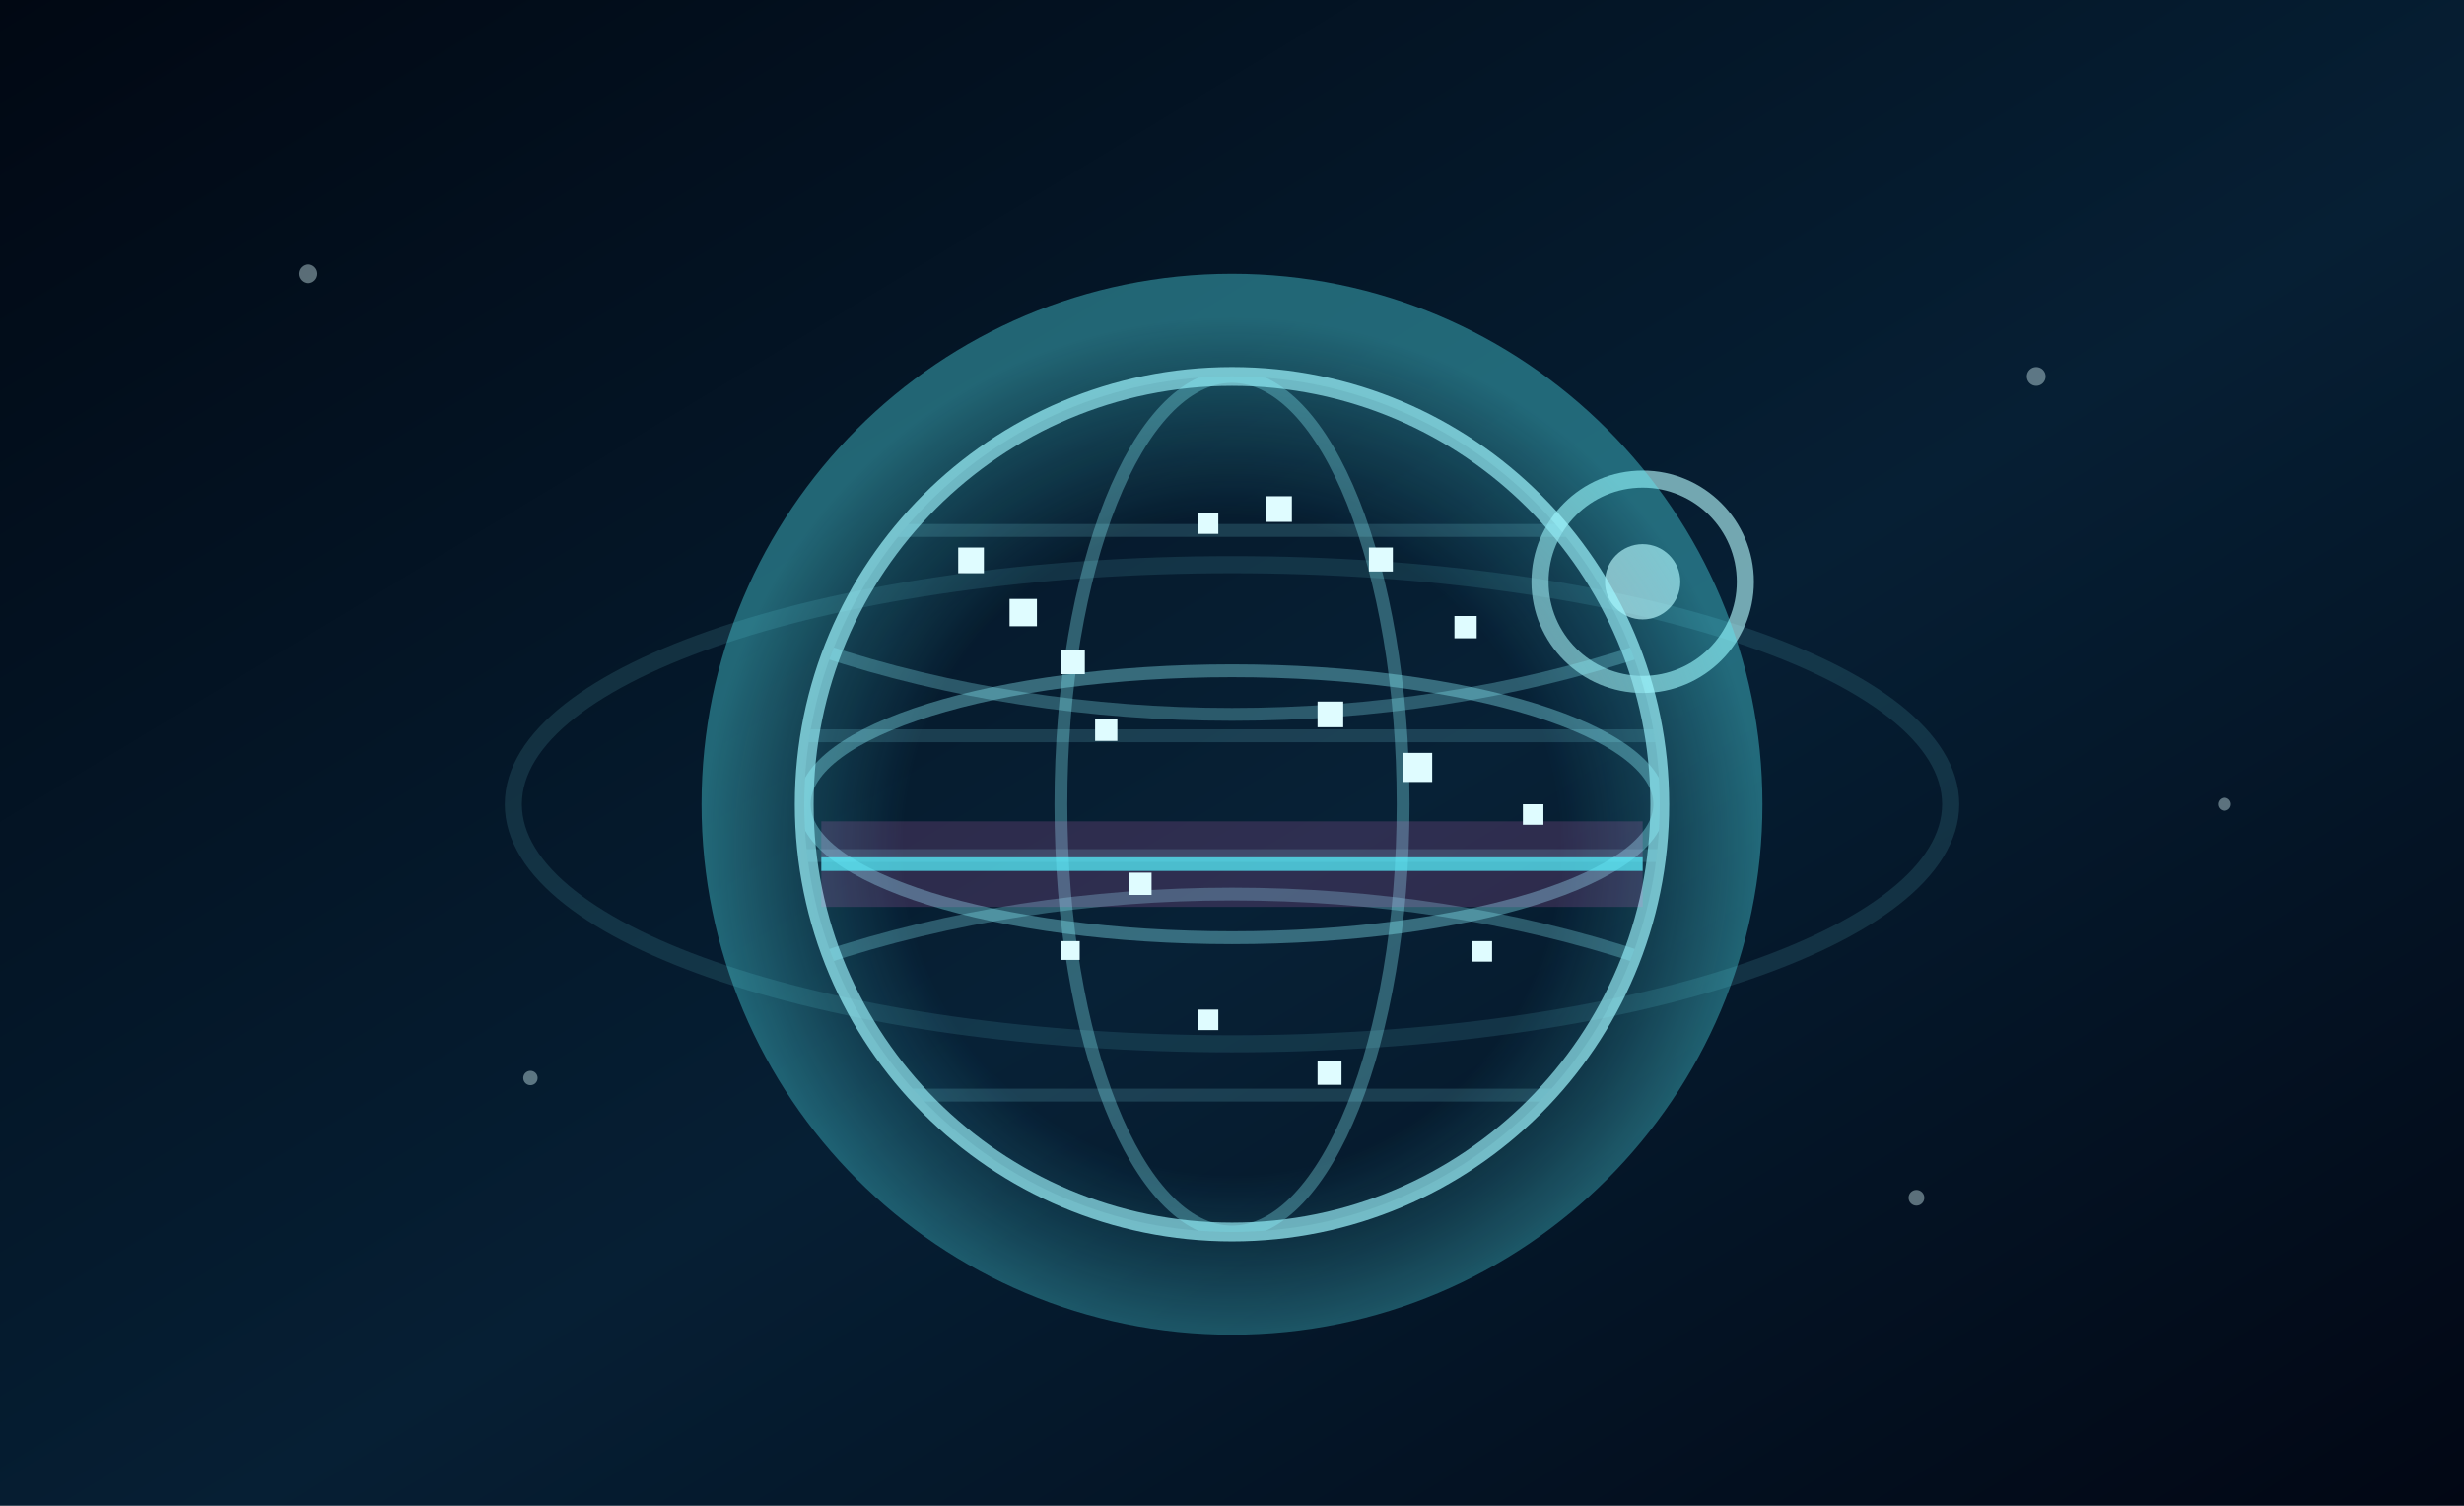
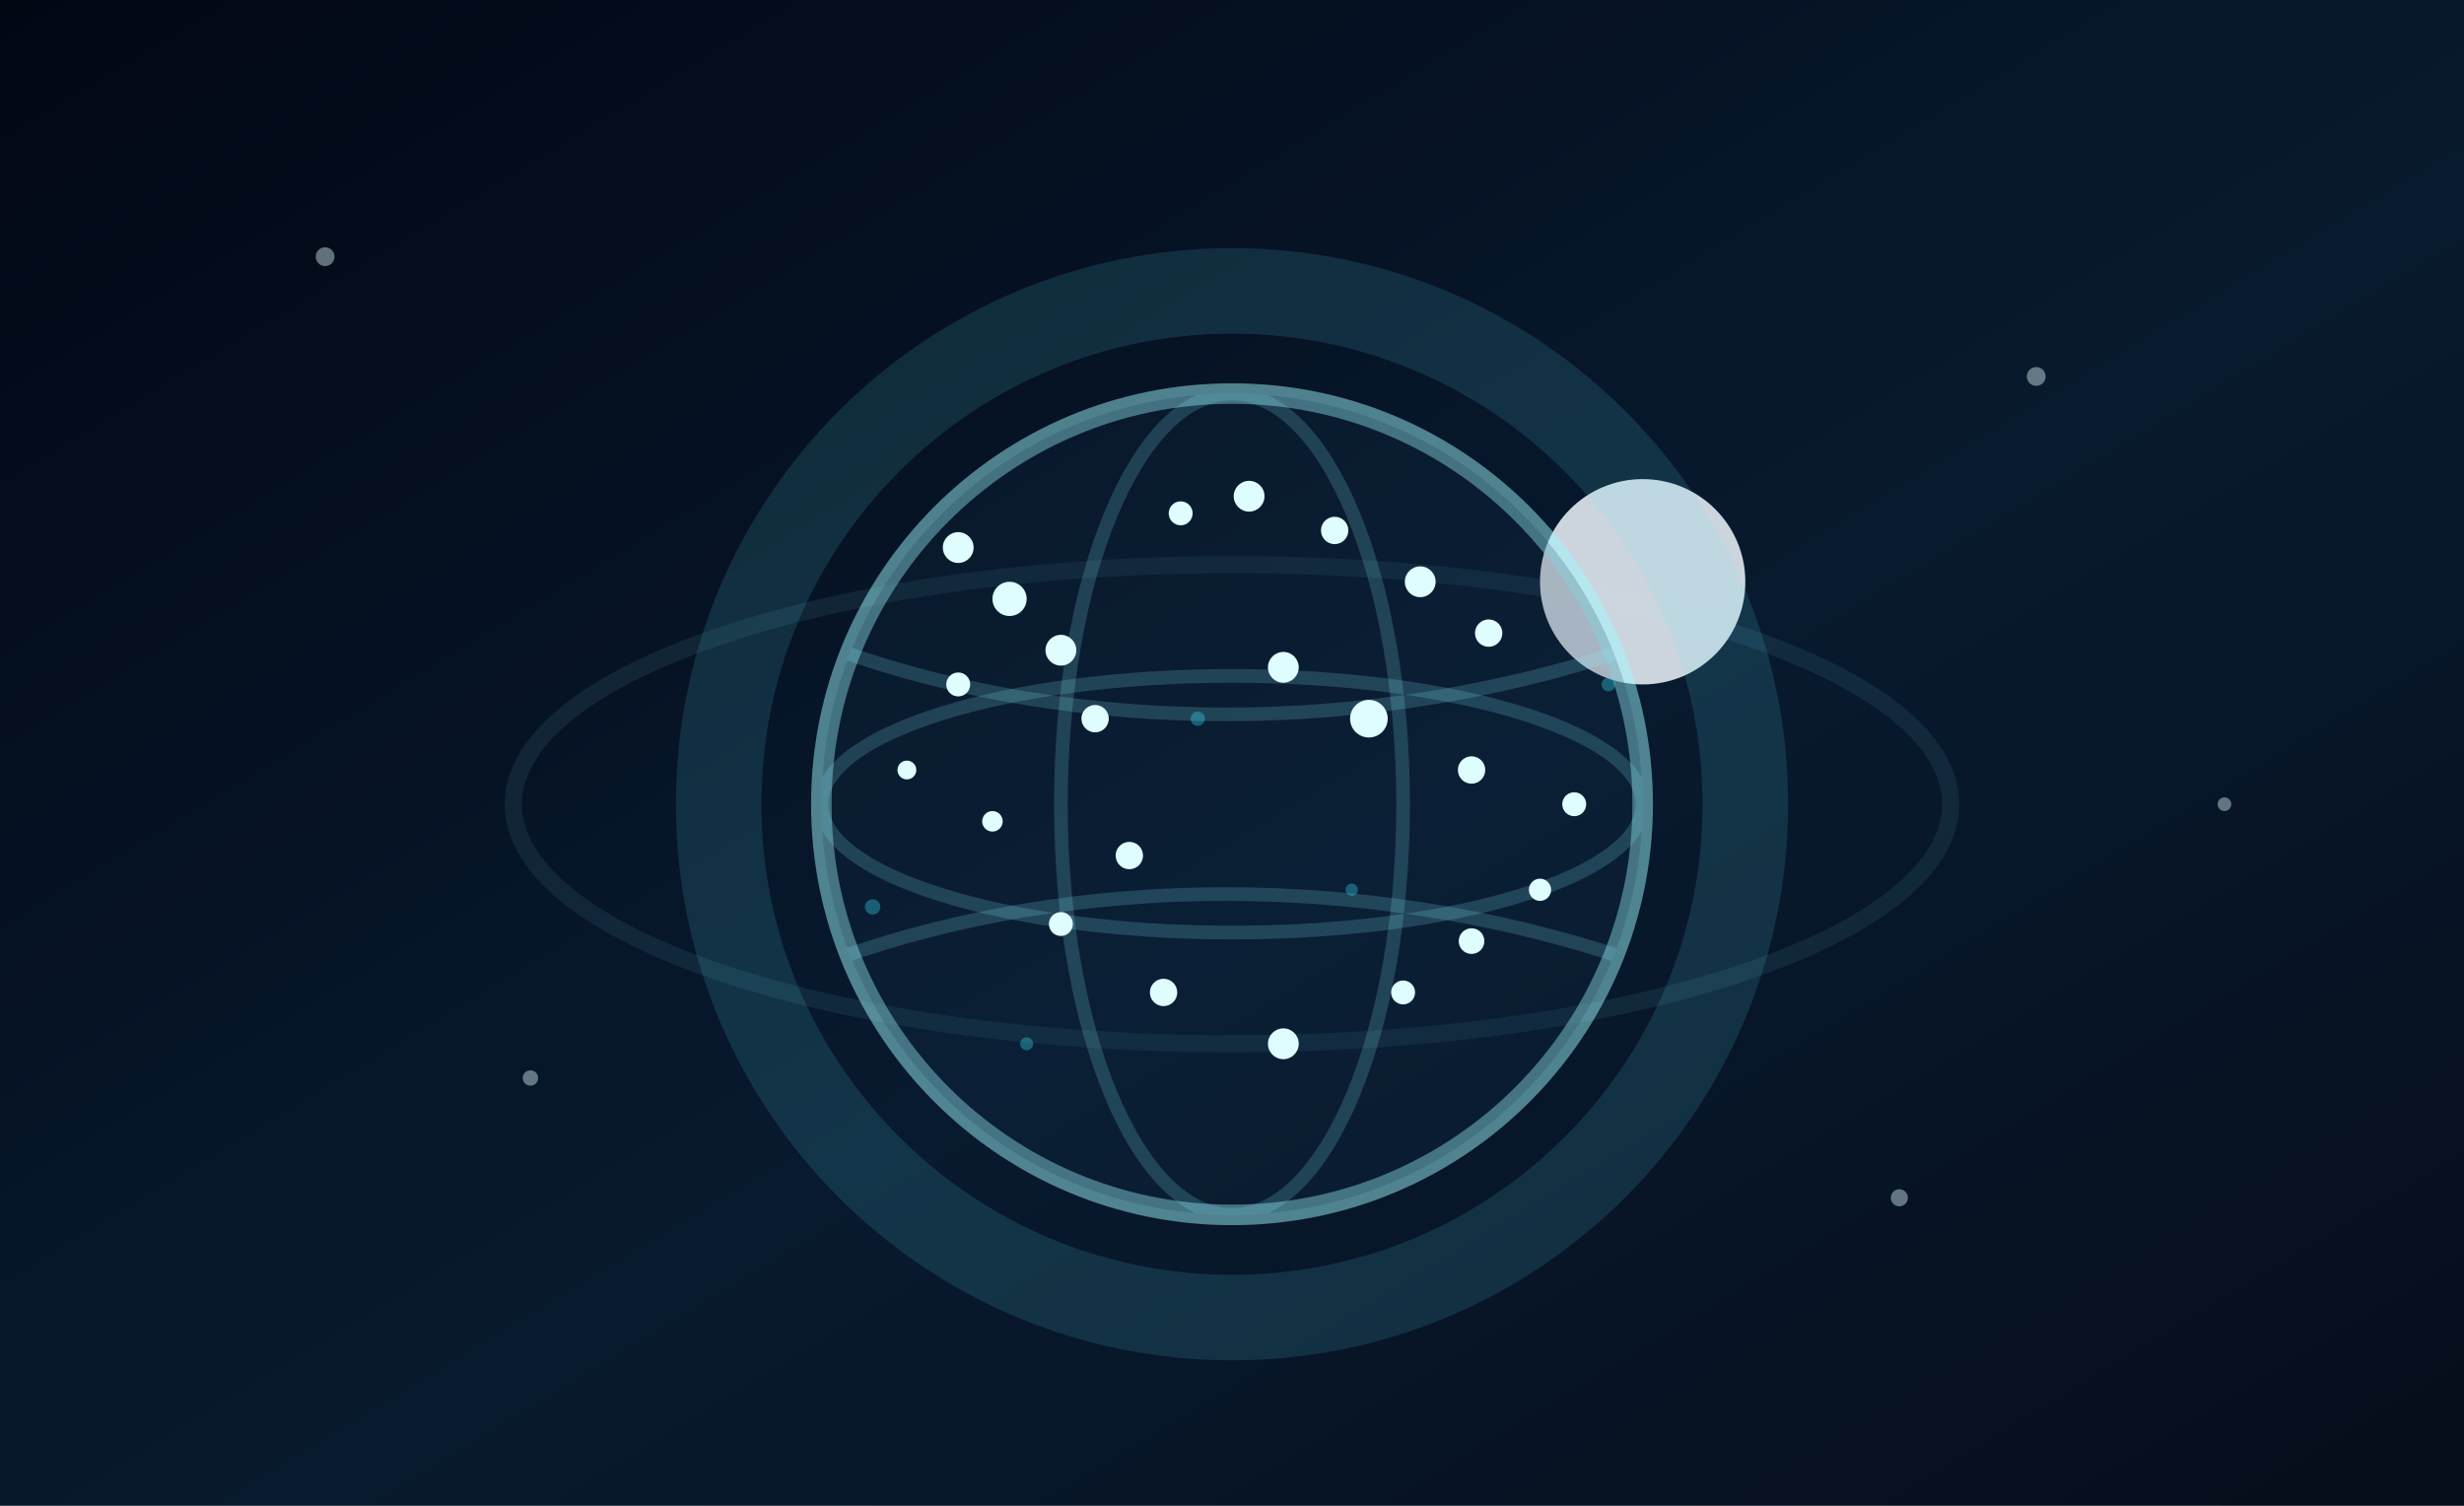
<svg xmlns="http://www.w3.org/2000/svg" viewBox="0 0 144 88">
  <defs>
    <linearGradient id="sky" x1="0" y1="0" x2="1" y2="1">
-       <stop offset="0" stop-color="#010813" />
-       <stop offset=".55" stop-color="#061f34" />
-       <stop offset="1" stop-color="#020714" />
+       <stop offset="0" stop-color="#020714" />
+       <stop offset=".56" stop-color="#081a2f" />
+       <stop offset="1" stop-color="#060d1a" />
    </linearGradient>
-     <radialGradient id="rim" cx="50%" cy="54%" r="50%">
-       <stop offset=".62" stop-color="#56f4ff" stop-opacity="0" />
-       <stop offset=".82" stop-color="#56f4ff" stop-opacity=".18" />
-       <stop offset="1" stop-color="#56f4ff" stop-opacity=".36" />
-     </radialGradient>
    <clipPath id="earthClip">
-       <circle cx="72" cy="47" r="25" />
+       <circle cx="72" cy="47" r="24" />
    </clipPath>
  </defs>
  <rect width="144" height="88" fill="url(#sky)" />
-   <g fill="#dffcff" opacity=".4">
-     <circle cx="18" cy="16" r=".55" />
-     <circle cx="31" cy="63" r=".42" />
+   <g fill="#dffcff" opacity=".42">
+     <circle cx="19" cy="15" r=".55" />
+     <circle cx="31" cy="63" r=".45" />
    <circle cx="119" cy="22" r=".55" />
-     <circle cx="112" cy="70" r=".46" />
-     <circle cx="130" cy="47" r=".38" />
+     <circle cx="111" cy="70" r=".5" />
+     <circle cx="130" cy="47" r=".4" />
  </g>
-   <ellipse cx="72" cy="47" rx="42" ry="14" fill="none" stroke="#7df5ff" stroke-opacity=".12" />
-   <circle cx="96" cy="34" r="6" fill="none" stroke="#b7fbff" stroke-opacity=".62" />
-   <circle cx="96" cy="34" r="2.2" fill="#dffcff" opacity=".65" />
-   <circle cx="72" cy="47" r="31" fill="url(#rim)" />
-   <circle cx="72" cy="47" r="25" fill="none" stroke="#9ff7ff" stroke-opacity=".7" stroke-width="1.1" />
+   <ellipse cx="72" cy="47" rx="42" ry="14" fill="none" stroke="#8cf4ff" stroke-opacity=".08" />
+   <circle cx="96" cy="34" r="6" fill="#dce5ed" opacity=".92" />
+   <circle cx="72" cy="47" r="30" fill="none" stroke="#5ee7f7" stroke-opacity=".13" stroke-width="5" />
+   <circle cx="72" cy="47" r="24" fill="none" stroke="#9ff7ff" stroke-opacity=".48" stroke-width="1.2" />
  <g clip-path="url(#earthClip)">
-     <rect x="47" y="22" width="50" height="50" fill="#12324a" opacity=".08" />
-     <g fill="none" stroke="#8cf4ff" stroke-width=".75">
-       <ellipse cx="72" cy="47" rx="25" ry="7.8" opacity=".36" />
-       <ellipse cx="72" cy="47" rx="10" ry="25" opacity=".32" />
-       <path d="M48 38c15 5 33 5 48 0M48 56c15-5 33-5 48 0" opacity=".28" />
-       <path d="M47 43h50M47 50h50M50 31h44M50 64h44" opacity=".16" />
+     <circle cx="72" cy="47" r="24" fill="#12324a" opacity=".2" />
+     <g fill="none" stroke="#8cf4ff" stroke-opacity=".18" stroke-width=".8">
+       <ellipse cx="72" cy="47" rx="24" ry="7.5" />
+       <ellipse cx="72" cy="47" rx="10" ry="24" />
+       <path d="M49 38c14 5 31 5 46 0M49 56c14-5 31-5 46 0" />
    </g>
-     <rect x="48" y="48" width="48" height="5" fill="#ff78de" opacity=".16" />
-     <path d="M48 50.5h48" stroke="#56f4ff" stroke-opacity=".72" stroke-width=".8" />
    <g fill="#dffcff">
-       <rect x="56" y="32" width="1.5" height="1.5" />
-       <rect x="59" y="35" width="1.6" height="1.6" />
-       <rect x="62" y="38" width="1.4" height="1.4" />
-       <rect x="64" y="42" width="1.3" height="1.3" />
-       <rect x="70" y="30" width="1.2" height="1.2" />
-       <rect x="74" y="29" width="1.5" height="1.5" />
-       <rect x="80" y="32" width="1.4" height="1.4" />
-       <rect x="85" y="36" width="1.3" height="1.3" />
-       <rect x="77" y="41" width="1.5" height="1.5" />
-       <rect x="82" y="44" width="1.7" height="1.7" />
-       <rect x="89" y="47" width="1.2" height="1.2" />
-       <rect x="66" y="51" width="1.3" height="1.3" />
-       <rect x="62" y="55" width="1.1" height="1.1" />
-       <rect x="70" y="59" width="1.2" height="1.2" />
-       <rect x="77" y="62" width="1.4" height="1.4" />
-       <rect x="86" y="55" width="1.2" height="1.2" />
+       <circle cx="56" cy="32" r=".9" />
+       <circle cx="59" cy="35" r="1" />
+       <circle cx="62" cy="38" r=".9" />
+       <circle cx="56" cy="40" r=".7" />
+       <circle cx="64" cy="42" r=".8" />
+       <circle cx="69" cy="30" r=".7" />
+       <circle cx="73" cy="29" r=".9" />
+       <circle cx="78" cy="31" r=".8" />
+       <circle cx="83" cy="34" r=".9" />
+       <circle cx="87" cy="37" r=".8" />
+       <circle cx="75" cy="39" r=".9" />
+       <circle cx="80" cy="42" r="1.1" />
+       <circle cx="86" cy="45" r=".8" />
+       <circle cx="92" cy="47" r=".7" />
+       <circle cx="66" cy="50" r=".8" />
+       <circle cx="62" cy="54" r=".7" />
+       <circle cx="68" cy="58" r=".8" />
+       <circle cx="75" cy="61" r=".9" />
+       <circle cx="82" cy="58" r=".7" />
+       <circle cx="86" cy="55" r=".75" />
+       <circle cx="90" cy="52" r=".65" />
+       <circle cx="58" cy="48" r=".6" />
+       <circle cx="53" cy="45" r=".55" />
+     </g>
+     <g fill="#38dff2" opacity=".34">
+       <circle cx="51" cy="53" r=".45" />
+       <circle cx="60" cy="61" r=".38" />
+       <circle cx="70" cy="42" r=".42" />
+       <circle cx="94" cy="40" r=".4" />
+       <circle cx="79" cy="52" r=".36" />
    </g>
  </g>
</svg>
